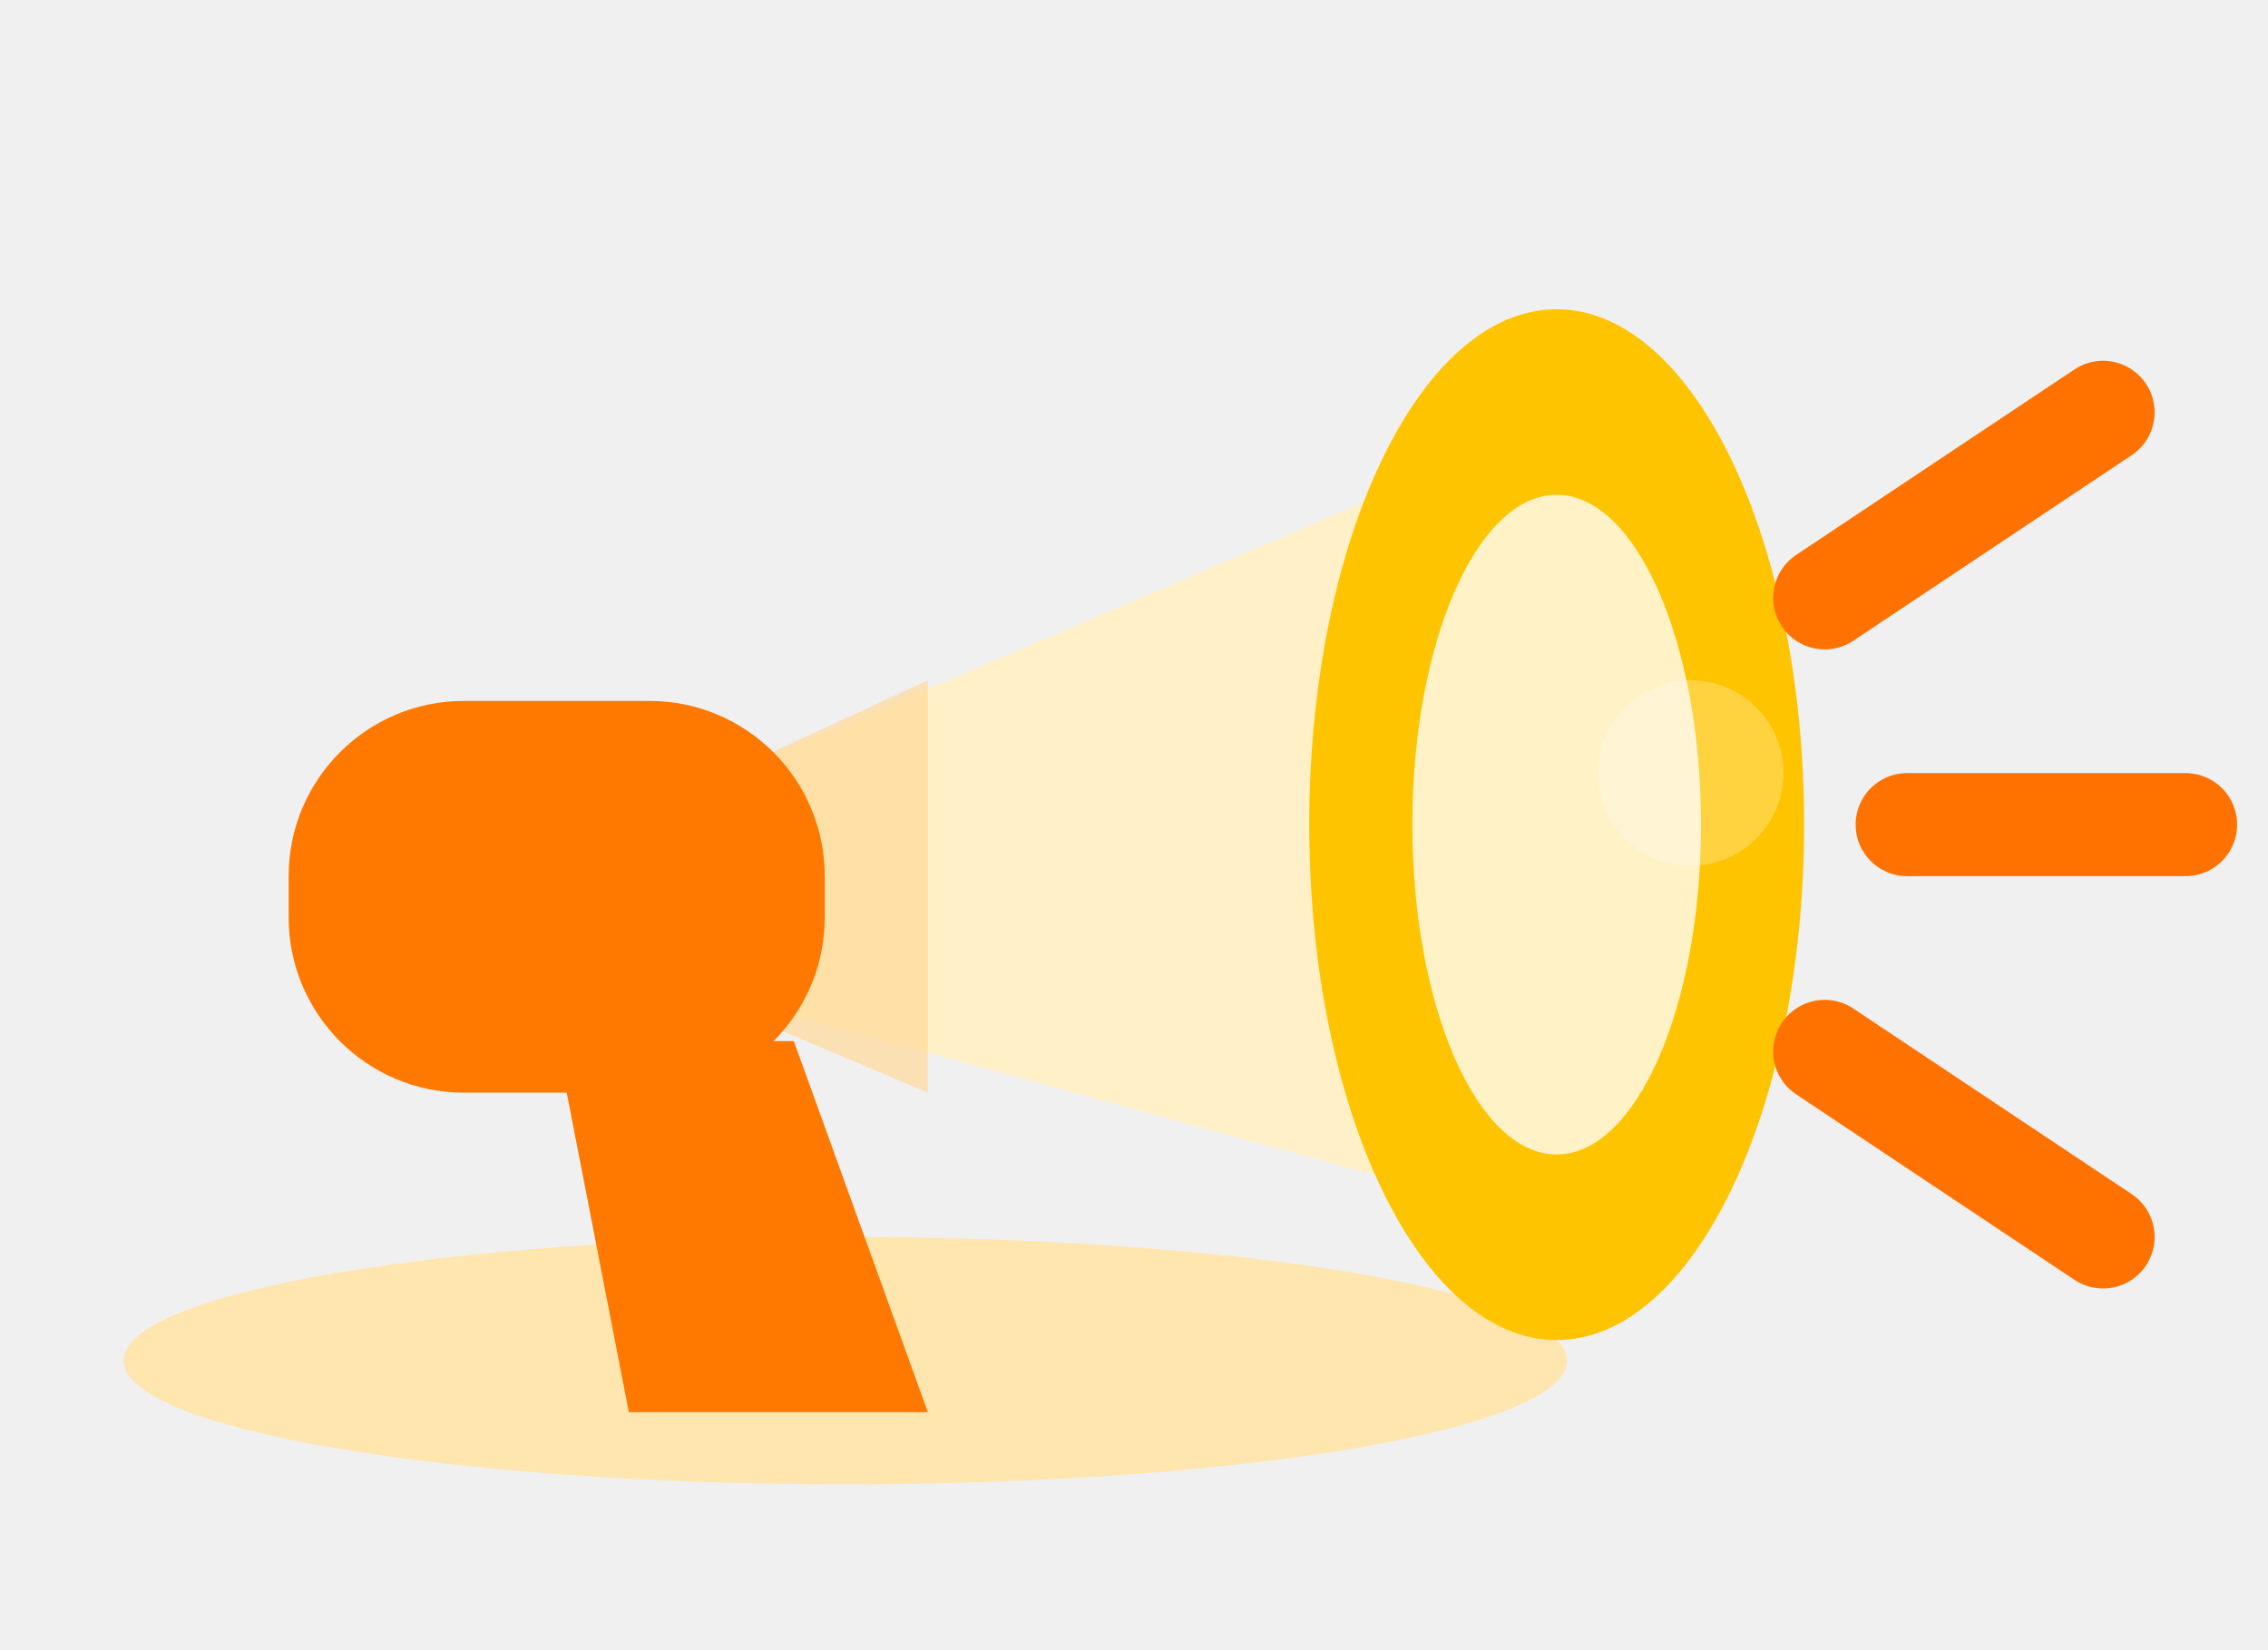
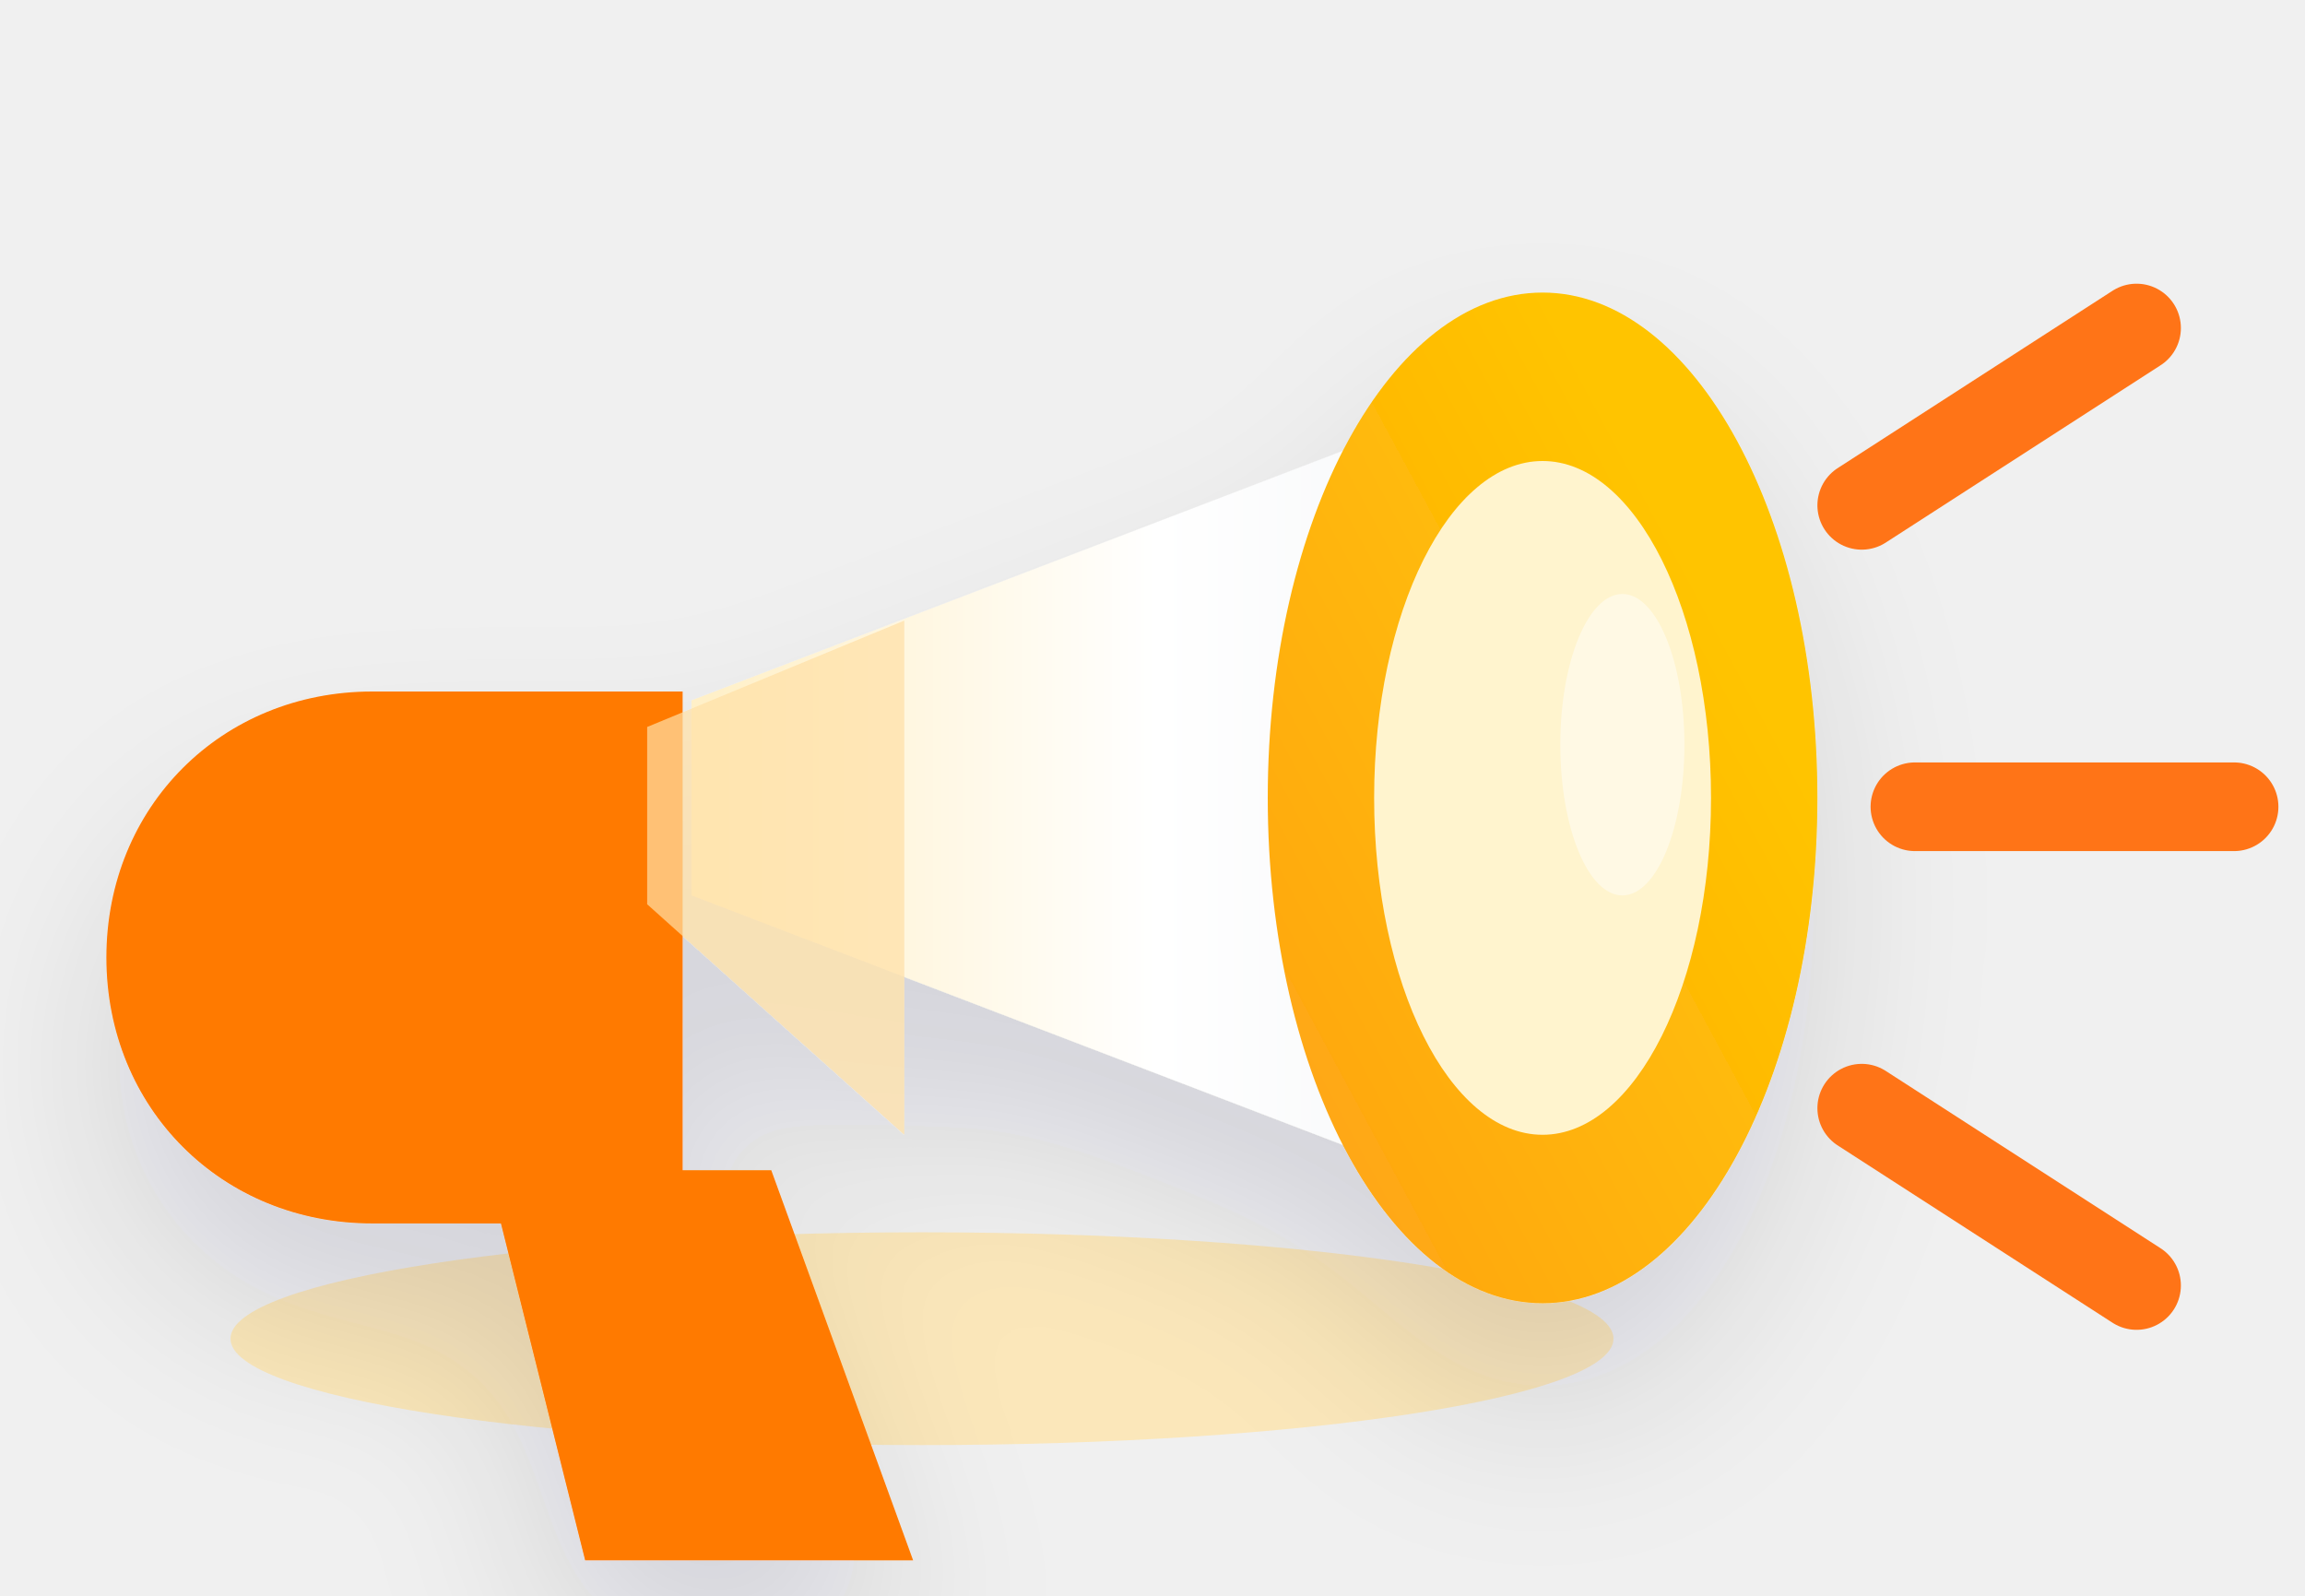
- <svg xmlns="http://www.w3.org/2000/svg" viewBox="0 0 220 160" fill="none">
-   <ellipse cx="82" cy="132" rx="70" ry="12" fill="#FFE5AE" />
-   <path d="M64 78 148 42v76L64 95Z" fill="#FFF0C7" />
-   <path d="M64 78 90 66v40L64 95Z" fill="#FFD99A" opacity=".7" />
-   <rect x="28" y="68" width="52" height="38" rx="17" fill="#FF7800" />
-   <path d="M54 101h23l13 36H61z" fill="#FF7800" />
-   <ellipse cx="151" cy="80" rx="24" ry="50" fill="#FFC400" />
-   <ellipse cx="151" cy="80" rx="14" ry="32" fill="#FFF2C6" />
-   <path d="M177 58 204 40" stroke="#FF7200" stroke-width="10" stroke-linecap="round" />
-   <path d="M185 80h27" stroke="#FF7200" stroke-width="10" stroke-linecap="round" />
-   <path d="M177 102l27 18" stroke="#FF7200" stroke-width="10" stroke-linecap="round" />
-   <circle cx="164" cy="75" r="9" fill="#fff" opacity=".25" />
+ <svg xmlns="http://www.w3.org/2000/svg" viewBox="0 0 260 180" role="img" aria-label="공지사항">
+   <defs>
+     <linearGradient id="g1" x1="22" y1="124" x2="178" y2="40" gradientUnits="userSpaceOnUse">
+       <stop stop-color="#FF6A00" />
+       <stop offset=".5" stop-color="#FF9E19" />
+       <stop offset="1" stop-color="#FFC400" />
+     </linearGradient>
+     <linearGradient id="cone" x1="80" y1="90" x2="177" y2="90" gradientUnits="userSpaceOnUse">
+       <stop stop-color="#FFF0C8" />
+       <stop offset=".52" stop-color="#fff" />
+       <stop offset="1" stop-color="#F3F5F7" />
+     </linearGradient>
+     <filter id="shadow" x="-20%" y="-20%" width="140%" height="150%">
+       <feDropShadow dx="0" dy="12" stdDeviation="10" flood-color="#091E3F" flood-opacity=".12" />
+     </filter>
+   </defs>
+   <ellipse cx="104" cy="151" rx="78" ry="12" fill="#FFE4A8" opacity=".75" />
+   <g filter="url(#shadow)">
+     <path d="M78 79 172 43v94L78 101Z" fill="url(#cone)" />
+     <path d="M77 78h-35c-17 0-30 13-30 30s13 30 30 30h35z" fill="#FF7A00" />
+     <path d="M55 132h32l16 44H66z" fill="#FF7A00" />
+     <path d="M73 82 102 70v58l-29-26z" fill="#FFDFA5" opacity=".7" />
+     <ellipse cx="174" cy="90" rx="31" ry="57" fill="url(#g1)" />
+     <ellipse cx="174" cy="90" rx="19" ry="38" fill="#FFF4CE" />
+     <ellipse cx="183" cy="84" rx="7" ry="17" fill="#fff" opacity=".45" />
+   </g>
+   <path d="M210 57 241 37" stroke="#FF7417" stroke-width="10" stroke-linecap="round" />
+   <path d="M216 91h36" stroke="#FF7417" stroke-width="10" stroke-linecap="round" />
+   <path d="M210 125 241 145" stroke="#FF7417" stroke-width="10" stroke-linecap="round" />
</svg>
